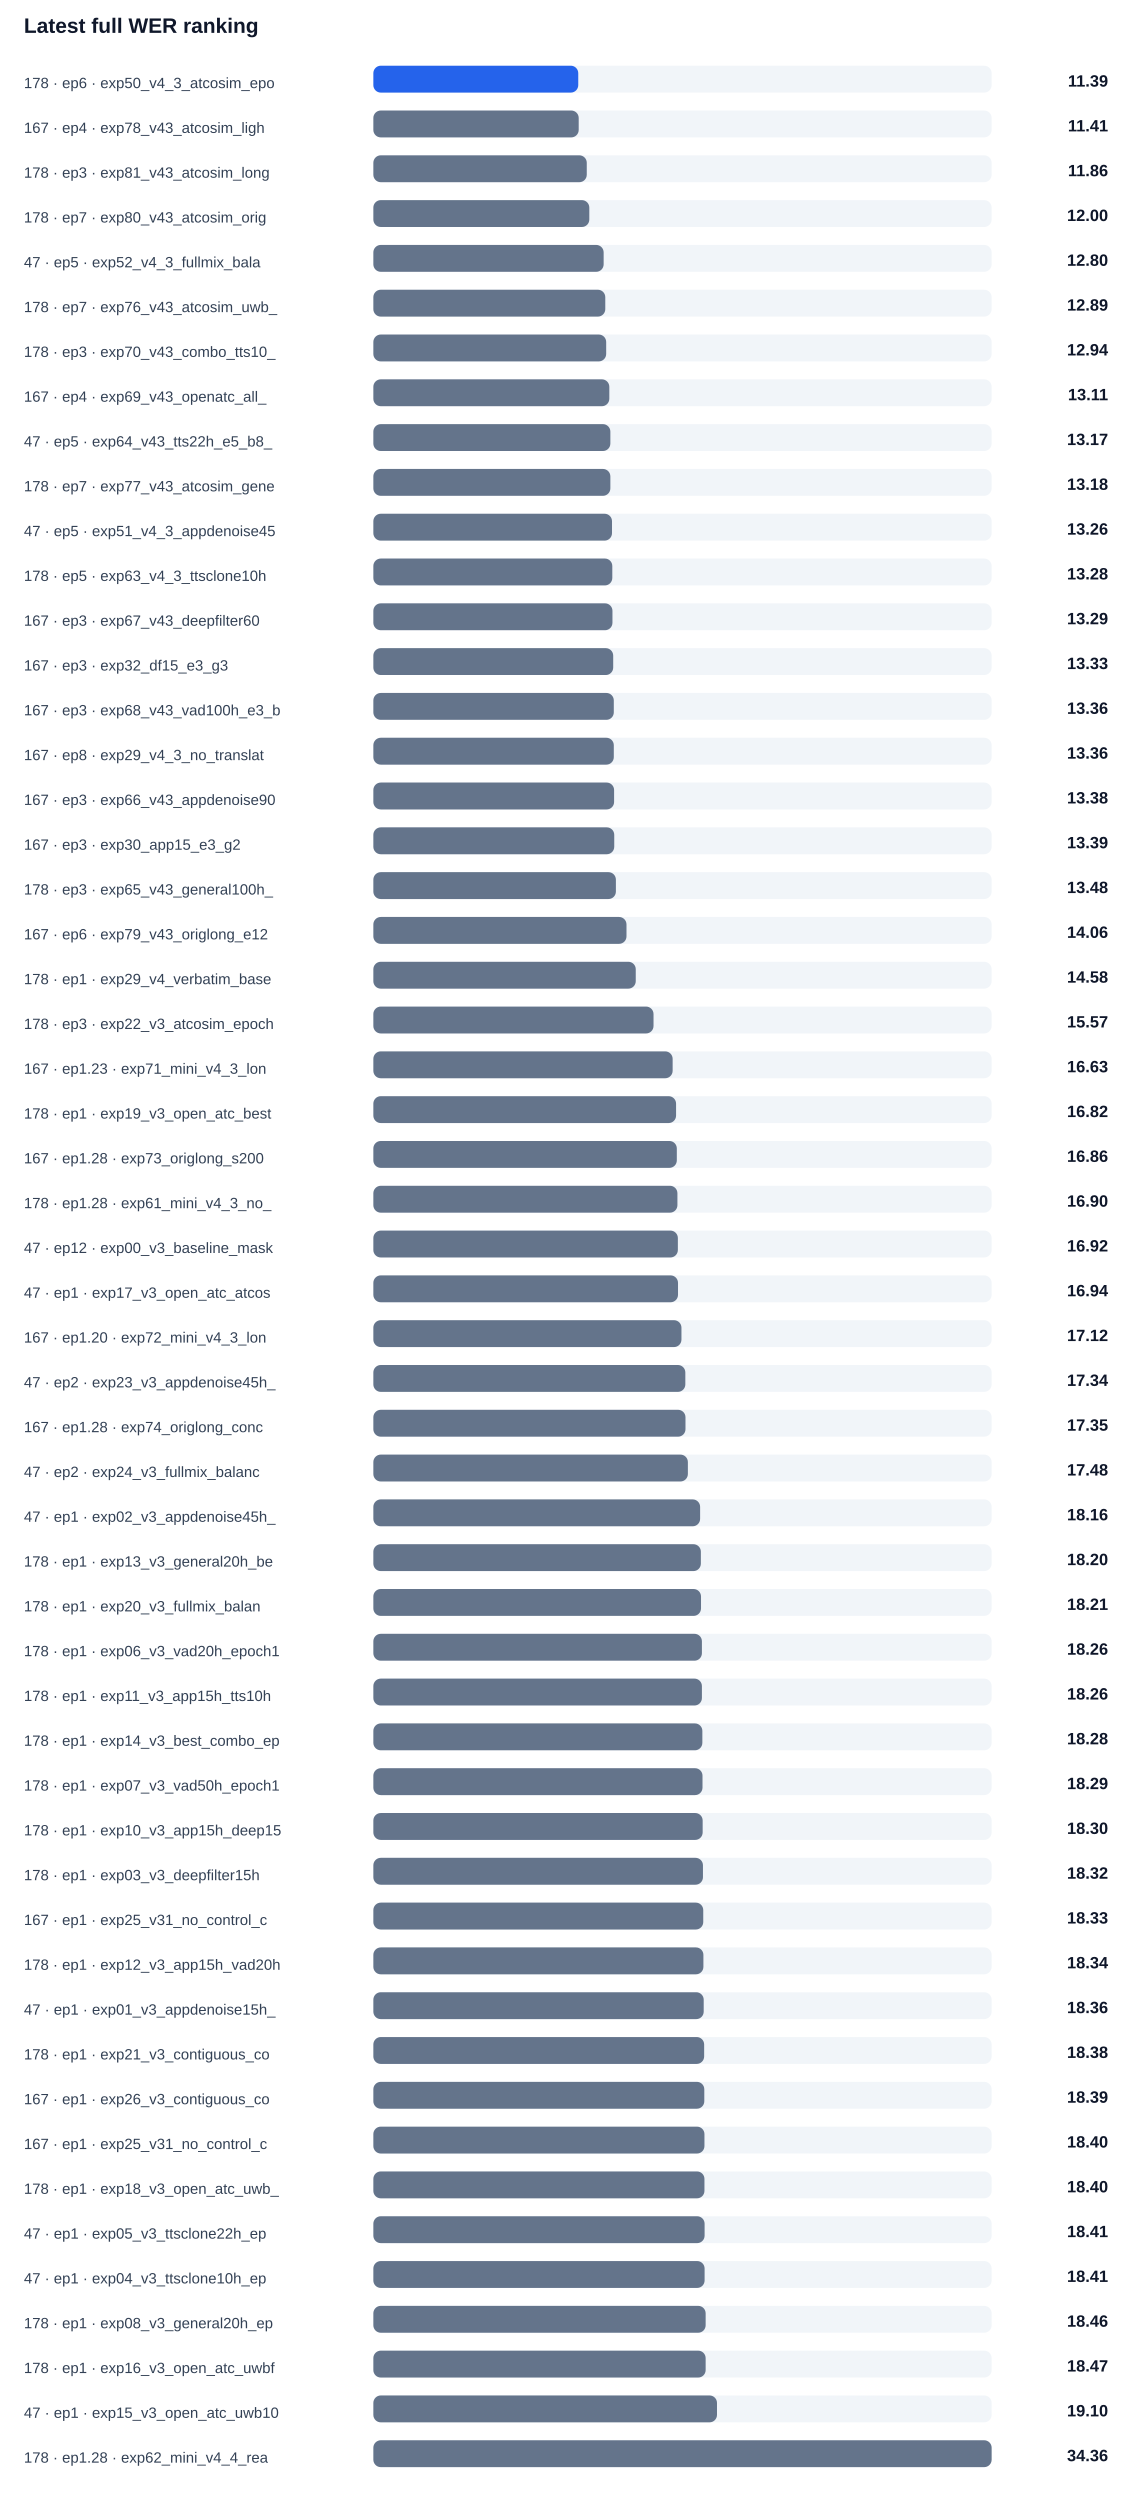
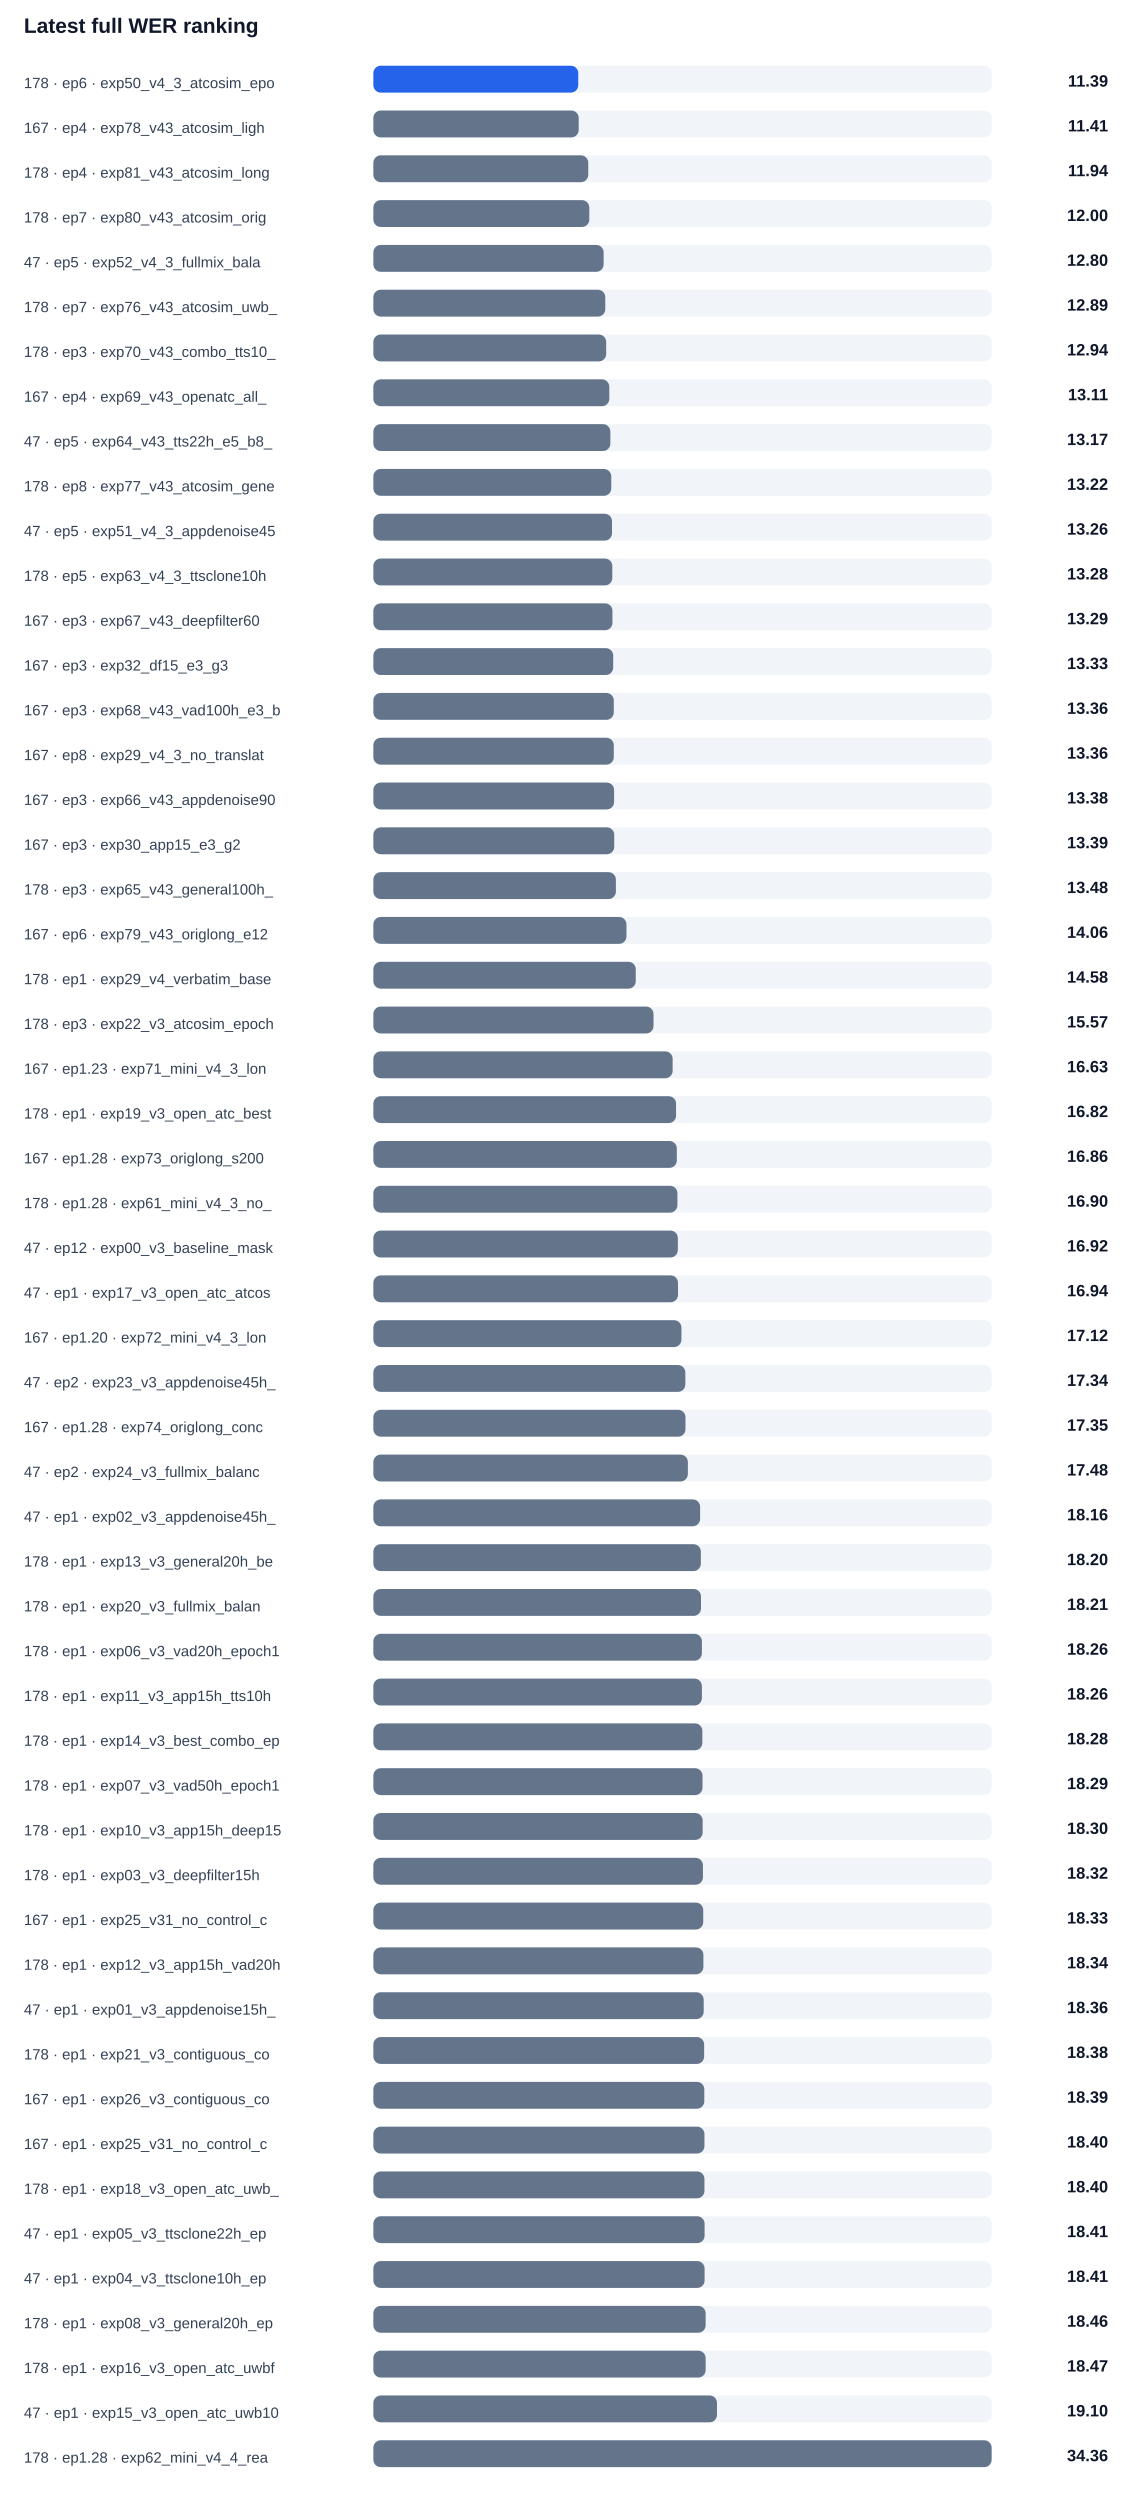
<svg xmlns="http://www.w3.org/2000/svg" width="100%" viewBox="0 0 760 1674" style="max-width:760px;background:#ffffff;border:1px solid #e5e7eb;border-radius:10px;">
  <text x="16.0" y="22.0" font-size="14" fill="#0f172a" text-anchor="start" font-family="Arial, sans-serif" font-weight="700">Latest full WER ranking</text>
  <text x="16.0" y="59.0" font-size="10" fill="#334155" text-anchor="start" font-family="Arial, sans-serif" font-weight="400">178 · ep6 · exp50_v4_3_atcosim_epo</text>
  <rect x="250" y="44" width="414" height="18" rx="5" fill="#f1f5f9" />
  <rect x="250" y="44" width="137.2" height="18" rx="5" fill="#2563eb" />
  <text x="742.0" y="58.0" font-size="11" fill="#0f172a" text-anchor="end" font-family="Arial, sans-serif" font-weight="700">11.39</text>
  <text x="16.0" y="89.0" font-size="10" fill="#334155" text-anchor="start" font-family="Arial, sans-serif" font-weight="400">167 · ep4 · exp78_v43_atcosim_ligh</text>
  <rect x="250" y="74" width="414" height="18" rx="5" fill="#f1f5f9" />
  <rect x="250" y="74" width="137.5" height="18" rx="5" fill="#64748b" />
  <text x="742.0" y="88.0" font-size="11" fill="#0f172a" text-anchor="end" font-family="Arial, sans-serif" font-weight="700">11.41</text>
-   <text x="16.0" y="119.0" font-size="10" fill="#334155" text-anchor="start" font-family="Arial, sans-serif" font-weight="400">178 · ep3 · exp81_v43_atcosim_long</text>
+   <text x="16.0" y="119.0" font-size="10" fill="#334155" text-anchor="start" font-family="Arial, sans-serif" font-weight="400">178 · ep4 · exp81_v43_atcosim_long</text>
  <rect x="250" y="104" width="414" height="18" rx="5" fill="#f1f5f9" />
-   <rect x="250" y="104" width="142.9" height="18" rx="5" fill="#64748b" />
-   <text x="742.0" y="118.0" font-size="11" fill="#0f172a" text-anchor="end" font-family="Arial, sans-serif" font-weight="700">11.86</text>
+   <rect x="250" y="104" width="143.9" height="18" rx="5" fill="#64748b" />
+   <text x="742.0" y="118.0" font-size="11" fill="#0f172a" text-anchor="end" font-family="Arial, sans-serif" font-weight="700">11.94</text>
  <text x="16.0" y="149.0" font-size="10" fill="#334155" text-anchor="start" font-family="Arial, sans-serif" font-weight="400">178 · ep7 · exp80_v43_atcosim_orig</text>
  <rect x="250" y="134" width="414" height="18" rx="5" fill="#f1f5f9" />
  <rect x="250" y="134" width="144.6" height="18" rx="5" fill="#64748b" />
  <text x="742.0" y="148.0" font-size="11" fill="#0f172a" text-anchor="end" font-family="Arial, sans-serif" font-weight="700">12.00</text>
  <text x="16.0" y="179.0" font-size="10" fill="#334155" text-anchor="start" font-family="Arial, sans-serif" font-weight="400">47 · ep5 · exp52_v4_3_fullmix_bala</text>
  <rect x="250" y="164" width="414" height="18" rx="5" fill="#f1f5f9" />
  <rect x="250" y="164" width="154.2" height="18" rx="5" fill="#64748b" />
  <text x="742.0" y="178.0" font-size="11" fill="#0f172a" text-anchor="end" font-family="Arial, sans-serif" font-weight="700">12.80</text>
  <text x="16.0" y="209.0" font-size="10" fill="#334155" text-anchor="start" font-family="Arial, sans-serif" font-weight="400">178 · ep7 · exp76_v43_atcosim_uwb_</text>
  <rect x="250" y="194" width="414" height="18" rx="5" fill="#f1f5f9" />
  <rect x="250" y="194" width="155.3" height="18" rx="5" fill="#64748b" />
  <text x="742.0" y="208.0" font-size="11" fill="#0f172a" text-anchor="end" font-family="Arial, sans-serif" font-weight="700">12.89</text>
  <text x="16.0" y="239.0" font-size="10" fill="#334155" text-anchor="start" font-family="Arial, sans-serif" font-weight="400">178 · ep3 · exp70_v43_combo_tts10_</text>
  <rect x="250" y="224" width="414" height="18" rx="5" fill="#f1f5f9" />
  <rect x="250" y="224" width="155.9" height="18" rx="5" fill="#64748b" />
  <text x="742.0" y="238.0" font-size="11" fill="#0f172a" text-anchor="end" font-family="Arial, sans-serif" font-weight="700">12.94</text>
  <text x="16.0" y="269.0" font-size="10" fill="#334155" text-anchor="start" font-family="Arial, sans-serif" font-weight="400">167 · ep4 · exp69_v43_openatc_all_</text>
  <rect x="250" y="254" width="414" height="18" rx="5" fill="#f1f5f9" />
  <rect x="250" y="254" width="158.0" height="18" rx="5" fill="#64748b" />
  <text x="742.0" y="268.0" font-size="11" fill="#0f172a" text-anchor="end" font-family="Arial, sans-serif" font-weight="700">13.11</text>
  <text x="16.0" y="299.0" font-size="10" fill="#334155" text-anchor="start" font-family="Arial, sans-serif" font-weight="400">47 · ep5 · exp64_v43_tts22h_e5_b8_</text>
  <rect x="250" y="284" width="414" height="18" rx="5" fill="#f1f5f9" />
  <rect x="250" y="284" width="158.7" height="18" rx="5" fill="#64748b" />
  <text x="742.0" y="298.0" font-size="11" fill="#0f172a" text-anchor="end" font-family="Arial, sans-serif" font-weight="700">13.17</text>
-   <text x="16.0" y="329.0" font-size="10" fill="#334155" text-anchor="start" font-family="Arial, sans-serif" font-weight="400">178 · ep7 · exp77_v43_atcosim_gene</text>
+   <text x="16.0" y="329.0" font-size="10" fill="#334155" text-anchor="start" font-family="Arial, sans-serif" font-weight="400">178 · ep8 · exp77_v43_atcosim_gene</text>
  <rect x="250" y="314" width="414" height="18" rx="5" fill="#f1f5f9" />
-   <rect x="250" y="314" width="158.7" height="18" rx="5" fill="#64748b" />
-   <text x="742.0" y="328.0" font-size="11" fill="#0f172a" text-anchor="end" font-family="Arial, sans-serif" font-weight="700">13.18</text>
+   <rect x="250" y="314" width="159.3" height="18" rx="5" fill="#64748b" />
+   <text x="742.0" y="328.0" font-size="11" fill="#0f172a" text-anchor="end" font-family="Arial, sans-serif" font-weight="700">13.22</text>
  <text x="16.0" y="359.0" font-size="10" fill="#334155" text-anchor="start" font-family="Arial, sans-serif" font-weight="400">47 · ep5 · exp51_v4_3_appdenoise45</text>
  <rect x="250" y="344" width="414" height="18" rx="5" fill="#f1f5f9" />
  <rect x="250" y="344" width="159.8" height="18" rx="5" fill="#64748b" />
  <text x="742.0" y="358.0" font-size="11" fill="#0f172a" text-anchor="end" font-family="Arial, sans-serif" font-weight="700">13.26</text>
  <text x="16.0" y="389.0" font-size="10" fill="#334155" text-anchor="start" font-family="Arial, sans-serif" font-weight="400">178 · ep5 · exp63_v4_3_ttsclone10h</text>
  <rect x="250" y="374" width="414" height="18" rx="5" fill="#f1f5f9" />
  <rect x="250" y="374" width="160.0" height="18" rx="5" fill="#64748b" />
  <text x="742.0" y="388.0" font-size="11" fill="#0f172a" text-anchor="end" font-family="Arial, sans-serif" font-weight="700">13.28</text>
  <text x="16.0" y="419.0" font-size="10" fill="#334155" text-anchor="start" font-family="Arial, sans-serif" font-weight="400">167 · ep3 · exp67_v43_deepfilter60</text>
  <rect x="250" y="404" width="414" height="18" rx="5" fill="#f1f5f9" />
  <rect x="250" y="404" width="160.1" height="18" rx="5" fill="#64748b" />
  <text x="742.0" y="418.0" font-size="11" fill="#0f172a" text-anchor="end" font-family="Arial, sans-serif" font-weight="700">13.29</text>
  <text x="16.0" y="449.0" font-size="10" fill="#334155" text-anchor="start" font-family="Arial, sans-serif" font-weight="400">167 · ep3 · exp32_df15_e3_g3</text>
  <rect x="250" y="434" width="414" height="18" rx="5" fill="#f1f5f9" />
  <rect x="250" y="434" width="160.6" height="18" rx="5" fill="#64748b" />
  <text x="742.0" y="448.0" font-size="11" fill="#0f172a" text-anchor="end" font-family="Arial, sans-serif" font-weight="700">13.33</text>
  <text x="16.0" y="479.0" font-size="10" fill="#334155" text-anchor="start" font-family="Arial, sans-serif" font-weight="400">167 · ep3 · exp68_v43_vad100h_e3_b</text>
  <rect x="250" y="464" width="414" height="18" rx="5" fill="#f1f5f9" />
  <rect x="250" y="464" width="161.0" height="18" rx="5" fill="#64748b" />
  <text x="742.0" y="478.0" font-size="11" fill="#0f172a" text-anchor="end" font-family="Arial, sans-serif" font-weight="700">13.36</text>
  <text x="16.0" y="509.0" font-size="10" fill="#334155" text-anchor="start" font-family="Arial, sans-serif" font-weight="400">167 · ep8 · exp29_v4_3_no_translat</text>
  <rect x="250" y="494" width="414" height="18" rx="5" fill="#f1f5f9" />
  <rect x="250" y="494" width="161.0" height="18" rx="5" fill="#64748b" />
  <text x="742.0" y="508.0" font-size="11" fill="#0f172a" text-anchor="end" font-family="Arial, sans-serif" font-weight="700">13.36</text>
  <text x="16.0" y="539.0" font-size="10" fill="#334155" text-anchor="start" font-family="Arial, sans-serif" font-weight="400">167 · ep3 · exp66_v43_appdenoise90</text>
  <rect x="250" y="524" width="414" height="18" rx="5" fill="#f1f5f9" />
  <rect x="250" y="524" width="161.2" height="18" rx="5" fill="#64748b" />
  <text x="742.0" y="538.0" font-size="11" fill="#0f172a" text-anchor="end" font-family="Arial, sans-serif" font-weight="700">13.38</text>
  <text x="16.0" y="569.0" font-size="10" fill="#334155" text-anchor="start" font-family="Arial, sans-serif" font-weight="400">167 · ep3 · exp30_app15_e3_g2</text>
  <rect x="250" y="554" width="414" height="18" rx="5" fill="#f1f5f9" />
  <rect x="250" y="554" width="161.3" height="18" rx="5" fill="#64748b" />
  <text x="742.0" y="568.0" font-size="11" fill="#0f172a" text-anchor="end" font-family="Arial, sans-serif" font-weight="700">13.39</text>
  <text x="16.0" y="599.0" font-size="10" fill="#334155" text-anchor="start" font-family="Arial, sans-serif" font-weight="400">178 · ep3 · exp65_v43_general100h_</text>
  <rect x="250" y="584" width="414" height="18" rx="5" fill="#f1f5f9" />
  <rect x="250" y="584" width="162.4" height="18" rx="5" fill="#64748b" />
  <text x="742.0" y="598.0" font-size="11" fill="#0f172a" text-anchor="end" font-family="Arial, sans-serif" font-weight="700">13.48</text>
  <text x="16.0" y="629.0" font-size="10" fill="#334155" text-anchor="start" font-family="Arial, sans-serif" font-weight="400">167 · ep6 · exp79_v43_origlong_e12</text>
  <rect x="250" y="614" width="414" height="18" rx="5" fill="#f1f5f9" />
  <rect x="250" y="614" width="169.5" height="18" rx="5" fill="#64748b" />
  <text x="742.0" y="628.0" font-size="11" fill="#0f172a" text-anchor="end" font-family="Arial, sans-serif" font-weight="700">14.06</text>
  <text x="16.0" y="659.0" font-size="10" fill="#334155" text-anchor="start" font-family="Arial, sans-serif" font-weight="400">178 · ep1 · exp29_v4_verbatim_base</text>
  <rect x="250" y="644" width="414" height="18" rx="5" fill="#f1f5f9" />
  <rect x="250" y="644" width="175.7" height="18" rx="5" fill="#64748b" />
  <text x="742.0" y="658.0" font-size="11" fill="#0f172a" text-anchor="end" font-family="Arial, sans-serif" font-weight="700">14.58</text>
  <text x="16.0" y="689.0" font-size="10" fill="#334155" text-anchor="start" font-family="Arial, sans-serif" font-weight="400">178 · ep3 · exp22_v3_atcosim_epoch</text>
  <rect x="250" y="674" width="414" height="18" rx="5" fill="#f1f5f9" />
  <rect x="250" y="674" width="187.6" height="18" rx="5" fill="#64748b" />
  <text x="742.0" y="688.0" font-size="11" fill="#0f172a" text-anchor="end" font-family="Arial, sans-serif" font-weight="700">15.57</text>
  <text x="16.0" y="719.0" font-size="10" fill="#334155" text-anchor="start" font-family="Arial, sans-serif" font-weight="400">167 · ep1.23 · exp71_mini_v4_3_lon</text>
  <rect x="250" y="704" width="414" height="18" rx="5" fill="#f1f5f9" />
  <rect x="250" y="704" width="200.4" height="18" rx="5" fill="#64748b" />
  <text x="742.0" y="718.0" font-size="11" fill="#0f172a" text-anchor="end" font-family="Arial, sans-serif" font-weight="700">16.63</text>
  <text x="16.0" y="749.0" font-size="10" fill="#334155" text-anchor="start" font-family="Arial, sans-serif" font-weight="400">178 · ep1 · exp19_v3_open_atc_best</text>
  <rect x="250" y="734" width="414" height="18" rx="5" fill="#f1f5f9" />
  <rect x="250" y="734" width="202.7" height="18" rx="5" fill="#64748b" />
  <text x="742.0" y="748.0" font-size="11" fill="#0f172a" text-anchor="end" font-family="Arial, sans-serif" font-weight="700">16.82</text>
  <text x="16.0" y="779.0" font-size="10" fill="#334155" text-anchor="start" font-family="Arial, sans-serif" font-weight="400">167 · ep1.28 · exp73_origlong_s200</text>
  <rect x="250" y="764" width="414" height="18" rx="5" fill="#f1f5f9" />
  <rect x="250" y="764" width="203.2" height="18" rx="5" fill="#64748b" />
  <text x="742.0" y="778.0" font-size="11" fill="#0f172a" text-anchor="end" font-family="Arial, sans-serif" font-weight="700">16.86</text>
  <text x="16.0" y="809.0" font-size="10" fill="#334155" text-anchor="start" font-family="Arial, sans-serif" font-weight="400">178 · ep1.28 · exp61_mini_v4_3_no_</text>
  <rect x="250" y="794" width="414" height="18" rx="5" fill="#f1f5f9" />
  <rect x="250" y="794" width="203.6" height="18" rx="5" fill="#64748b" />
  <text x="742.0" y="808.0" font-size="11" fill="#0f172a" text-anchor="end" font-family="Arial, sans-serif" font-weight="700">16.90</text>
  <text x="16.0" y="839.0" font-size="10" fill="#334155" text-anchor="start" font-family="Arial, sans-serif" font-weight="400">47 · ep12 · exp00_v3_baseline_mask</text>
  <rect x="250" y="824" width="414" height="18" rx="5" fill="#f1f5f9" />
  <rect x="250" y="824" width="203.9" height="18" rx="5" fill="#64748b" />
  <text x="742.0" y="838.0" font-size="11" fill="#0f172a" text-anchor="end" font-family="Arial, sans-serif" font-weight="700">16.92</text>
  <text x="16.0" y="869.0" font-size="10" fill="#334155" text-anchor="start" font-family="Arial, sans-serif" font-weight="400">47 · ep1 · exp17_v3_open_atc_atcos</text>
  <rect x="250" y="854" width="414" height="18" rx="5" fill="#f1f5f9" />
  <rect x="250" y="854" width="204.0" height="18" rx="5" fill="#64748b" />
  <text x="742.0" y="868.0" font-size="11" fill="#0f172a" text-anchor="end" font-family="Arial, sans-serif" font-weight="700">16.94</text>
  <text x="16.0" y="899.0" font-size="10" fill="#334155" text-anchor="start" font-family="Arial, sans-serif" font-weight="400">167 · ep1.20 · exp72_mini_v4_3_lon</text>
  <rect x="250" y="884" width="414" height="18" rx="5" fill="#f1f5f9" />
  <rect x="250" y="884" width="206.3" height="18" rx="5" fill="#64748b" />
  <text x="742.0" y="898.0" font-size="11" fill="#0f172a" text-anchor="end" font-family="Arial, sans-serif" font-weight="700">17.12</text>
  <text x="16.0" y="929.0" font-size="10" fill="#334155" text-anchor="start" font-family="Arial, sans-serif" font-weight="400">47 · ep2 · exp23_v3_appdenoise45h_</text>
  <rect x="250" y="914" width="414" height="18" rx="5" fill="#f1f5f9" />
  <rect x="250" y="914" width="208.9" height="18" rx="5" fill="#64748b" />
  <text x="742.0" y="928.0" font-size="11" fill="#0f172a" text-anchor="end" font-family="Arial, sans-serif" font-weight="700">17.34</text>
  <text x="16.0" y="959.0" font-size="10" fill="#334155" text-anchor="start" font-family="Arial, sans-serif" font-weight="400">167 · ep1.28 · exp74_origlong_conc</text>
  <rect x="250" y="944" width="414" height="18" rx="5" fill="#f1f5f9" />
  <rect x="250" y="944" width="209.0" height="18" rx="5" fill="#64748b" />
  <text x="742.0" y="958.0" font-size="11" fill="#0f172a" text-anchor="end" font-family="Arial, sans-serif" font-weight="700">17.35</text>
  <text x="16.0" y="989.0" font-size="10" fill="#334155" text-anchor="start" font-family="Arial, sans-serif" font-weight="400">47 · ep2 · exp24_v3_fullmix_balanc</text>
  <rect x="250" y="974" width="414" height="18" rx="5" fill="#f1f5f9" />
  <rect x="250" y="974" width="210.6" height="18" rx="5" fill="#64748b" />
  <text x="742.0" y="988.0" font-size="11" fill="#0f172a" text-anchor="end" font-family="Arial, sans-serif" font-weight="700">17.48</text>
  <text x="16.0" y="1019.0" font-size="10" fill="#334155" text-anchor="start" font-family="Arial, sans-serif" font-weight="400">47 · ep1 · exp02_v3_appdenoise45h_</text>
  <rect x="250" y="1004" width="414" height="18" rx="5" fill="#f1f5f9" />
  <rect x="250" y="1004" width="218.8" height="18" rx="5" fill="#64748b" />
  <text x="742.0" y="1018.0" font-size="11" fill="#0f172a" text-anchor="end" font-family="Arial, sans-serif" font-weight="700">18.16</text>
  <text x="16.0" y="1049.0" font-size="10" fill="#334155" text-anchor="start" font-family="Arial, sans-serif" font-weight="400">178 · ep1 · exp13_v3_general20h_be</text>
  <rect x="250" y="1034" width="414" height="18" rx="5" fill="#f1f5f9" />
  <rect x="250" y="1034" width="219.3" height="18" rx="5" fill="#64748b" />
  <text x="742.0" y="1048.0" font-size="11" fill="#0f172a" text-anchor="end" font-family="Arial, sans-serif" font-weight="700">18.20</text>
  <text x="16.0" y="1079.0" font-size="10" fill="#334155" text-anchor="start" font-family="Arial, sans-serif" font-weight="400">178 · ep1 · exp20_v3_fullmix_balan</text>
  <rect x="250" y="1064" width="414" height="18" rx="5" fill="#f1f5f9" />
  <rect x="250" y="1064" width="219.4" height="18" rx="5" fill="#64748b" />
  <text x="742.0" y="1078.0" font-size="11" fill="#0f172a" text-anchor="end" font-family="Arial, sans-serif" font-weight="700">18.21</text>
  <text x="16.0" y="1109.0" font-size="10" fill="#334155" text-anchor="start" font-family="Arial, sans-serif" font-weight="400">178 · ep1 · exp06_v3_vad20h_epoch1</text>
  <rect x="250" y="1094" width="414" height="18" rx="5" fill="#f1f5f9" />
  <rect x="250" y="1094" width="220.0" height="18" rx="5" fill="#64748b" />
  <text x="742.0" y="1108.0" font-size="11" fill="#0f172a" text-anchor="end" font-family="Arial, sans-serif" font-weight="700">18.26</text>
  <text x="16.0" y="1139.0" font-size="10" fill="#334155" text-anchor="start" font-family="Arial, sans-serif" font-weight="400">178 · ep1 · exp11_v3_app15h_tts10h</text>
  <rect x="250" y="1124" width="414" height="18" rx="5" fill="#f1f5f9" />
  <rect x="250" y="1124" width="220.0" height="18" rx="5" fill="#64748b" />
  <text x="742.0" y="1138.0" font-size="11" fill="#0f172a" text-anchor="end" font-family="Arial, sans-serif" font-weight="700">18.26</text>
  <text x="16.0" y="1169.0" font-size="10" fill="#334155" text-anchor="start" font-family="Arial, sans-serif" font-weight="400">178 · ep1 · exp14_v3_best_combo_ep</text>
  <rect x="250" y="1154" width="414" height="18" rx="5" fill="#f1f5f9" />
  <rect x="250" y="1154" width="220.3" height="18" rx="5" fill="#64748b" />
  <text x="742.0" y="1168.0" font-size="11" fill="#0f172a" text-anchor="end" font-family="Arial, sans-serif" font-weight="700">18.28</text>
  <text x="16.0" y="1199.0" font-size="10" fill="#334155" text-anchor="start" font-family="Arial, sans-serif" font-weight="400">178 · ep1 · exp07_v3_vad50h_epoch1</text>
  <rect x="250" y="1184" width="414" height="18" rx="5" fill="#f1f5f9" />
  <rect x="250" y="1184" width="220.4" height="18" rx="5" fill="#64748b" />
  <text x="742.0" y="1198.0" font-size="11" fill="#0f172a" text-anchor="end" font-family="Arial, sans-serif" font-weight="700">18.29</text>
  <text x="16.0" y="1229.0" font-size="10" fill="#334155" text-anchor="start" font-family="Arial, sans-serif" font-weight="400">178 · ep1 · exp10_v3_app15h_deep15</text>
  <rect x="250" y="1214" width="414" height="18" rx="5" fill="#f1f5f9" />
  <rect x="250" y="1214" width="220.5" height="18" rx="5" fill="#64748b" />
  <text x="742.0" y="1228.0" font-size="11" fill="#0f172a" text-anchor="end" font-family="Arial, sans-serif" font-weight="700">18.30</text>
  <text x="16.0" y="1259.0" font-size="10" fill="#334155" text-anchor="start" font-family="Arial, sans-serif" font-weight="400">178 · ep1 · exp03_v3_deepfilter15h</text>
  <rect x="250" y="1244" width="414" height="18" rx="5" fill="#f1f5f9" />
  <rect x="250" y="1244" width="220.7" height="18" rx="5" fill="#64748b" />
  <text x="742.0" y="1258.0" font-size="11" fill="#0f172a" text-anchor="end" font-family="Arial, sans-serif" font-weight="700">18.32</text>
  <text x="16.0" y="1289.0" font-size="10" fill="#334155" text-anchor="start" font-family="Arial, sans-serif" font-weight="400">167 · ep1 · exp25_v31_no_control_c</text>
  <rect x="250" y="1274" width="414" height="18" rx="5" fill="#f1f5f9" />
  <rect x="250" y="1274" width="220.9" height="18" rx="5" fill="#64748b" />
  <text x="742.0" y="1288.0" font-size="11" fill="#0f172a" text-anchor="end" font-family="Arial, sans-serif" font-weight="700">18.33</text>
  <text x="16.0" y="1319.0" font-size="10" fill="#334155" text-anchor="start" font-family="Arial, sans-serif" font-weight="400">178 · ep1 · exp12_v3_app15h_vad20h</text>
  <rect x="250" y="1304" width="414" height="18" rx="5" fill="#f1f5f9" />
  <rect x="250" y="1304" width="221.0" height="18" rx="5" fill="#64748b" />
  <text x="742.0" y="1318.0" font-size="11" fill="#0f172a" text-anchor="end" font-family="Arial, sans-serif" font-weight="700">18.34</text>
  <text x="16.0" y="1349.0" font-size="10" fill="#334155" text-anchor="start" font-family="Arial, sans-serif" font-weight="400">47 · ep1 · exp01_v3_appdenoise15h_</text>
  <rect x="250" y="1334" width="414" height="18" rx="5" fill="#f1f5f9" />
  <rect x="250" y="1334" width="221.2" height="18" rx="5" fill="#64748b" />
  <text x="742.0" y="1348.0" font-size="11" fill="#0f172a" text-anchor="end" font-family="Arial, sans-serif" font-weight="700">18.36</text>
  <text x="16.0" y="1379.0" font-size="10" fill="#334155" text-anchor="start" font-family="Arial, sans-serif" font-weight="400">178 · ep1 · exp21_v3_contiguous_co</text>
  <rect x="250" y="1364" width="414" height="18" rx="5" fill="#f1f5f9" />
  <rect x="250" y="1364" width="221.5" height="18" rx="5" fill="#64748b" />
  <text x="742.0" y="1378.0" font-size="11" fill="#0f172a" text-anchor="end" font-family="Arial, sans-serif" font-weight="700">18.38</text>
  <text x="16.0" y="1409.0" font-size="10" fill="#334155" text-anchor="start" font-family="Arial, sans-serif" font-weight="400">167 · ep1 · exp26_v3_contiguous_co</text>
  <rect x="250" y="1394" width="414" height="18" rx="5" fill="#f1f5f9" />
  <rect x="250" y="1394" width="221.6" height="18" rx="5" fill="#64748b" />
  <text x="742.0" y="1408.0" font-size="11" fill="#0f172a" text-anchor="end" font-family="Arial, sans-serif" font-weight="700">18.39</text>
  <text x="16.0" y="1439.0" font-size="10" fill="#334155" text-anchor="start" font-family="Arial, sans-serif" font-weight="400">167 · ep1 · exp25_v31_no_control_c</text>
  <rect x="250" y="1424" width="414" height="18" rx="5" fill="#f1f5f9" />
  <rect x="250" y="1424" width="221.7" height="18" rx="5" fill="#64748b" />
  <text x="742.0" y="1438.0" font-size="11" fill="#0f172a" text-anchor="end" font-family="Arial, sans-serif" font-weight="700">18.40</text>
  <text x="16.0" y="1469.0" font-size="10" fill="#334155" text-anchor="start" font-family="Arial, sans-serif" font-weight="400">178 · ep1 · exp18_v3_open_atc_uwb_</text>
  <rect x="250" y="1454" width="414" height="18" rx="5" fill="#f1f5f9" />
  <rect x="250" y="1454" width="221.7" height="18" rx="5" fill="#64748b" />
  <text x="742.0" y="1468.0" font-size="11" fill="#0f172a" text-anchor="end" font-family="Arial, sans-serif" font-weight="700">18.40</text>
  <text x="16.0" y="1499.0" font-size="10" fill="#334155" text-anchor="start" font-family="Arial, sans-serif" font-weight="400">47 · ep1 · exp05_v3_ttsclone22h_ep</text>
  <rect x="250" y="1484" width="414" height="18" rx="5" fill="#f1f5f9" />
  <rect x="250" y="1484" width="221.8" height="18" rx="5" fill="#64748b" />
  <text x="742.0" y="1498.0" font-size="11" fill="#0f172a" text-anchor="end" font-family="Arial, sans-serif" font-weight="700">18.41</text>
  <text x="16.0" y="1529.0" font-size="10" fill="#334155" text-anchor="start" font-family="Arial, sans-serif" font-weight="400">47 · ep1 · exp04_v3_ttsclone10h_ep</text>
  <rect x="250" y="1514" width="414" height="18" rx="5" fill="#f1f5f9" />
  <rect x="250" y="1514" width="221.8" height="18" rx="5" fill="#64748b" />
  <text x="742.0" y="1528.0" font-size="11" fill="#0f172a" text-anchor="end" font-family="Arial, sans-serif" font-weight="700">18.41</text>
  <text x="16.0" y="1559.0" font-size="10" fill="#334155" text-anchor="start" font-family="Arial, sans-serif" font-weight="400">178 · ep1 · exp08_v3_general20h_ep</text>
  <rect x="250" y="1544" width="414" height="18" rx="5" fill="#f1f5f9" />
  <rect x="250" y="1544" width="222.5" height="18" rx="5" fill="#64748b" />
  <text x="742.0" y="1558.0" font-size="11" fill="#0f172a" text-anchor="end" font-family="Arial, sans-serif" font-weight="700">18.46</text>
  <text x="16.0" y="1589.0" font-size="10" fill="#334155" text-anchor="start" font-family="Arial, sans-serif" font-weight="400">178 · ep1 · exp16_v3_open_atc_uwbf</text>
  <rect x="250" y="1574" width="414" height="18" rx="5" fill="#f1f5f9" />
  <rect x="250" y="1574" width="222.5" height="18" rx="5" fill="#64748b" />
  <text x="742.0" y="1588.0" font-size="11" fill="#0f172a" text-anchor="end" font-family="Arial, sans-serif" font-weight="700">18.47</text>
  <text x="16.0" y="1619.0" font-size="10" fill="#334155" text-anchor="start" font-family="Arial, sans-serif" font-weight="400">47 · ep1 · exp15_v3_open_atc_uwb10</text>
  <rect x="250" y="1604" width="414" height="18" rx="5" fill="#f1f5f9" />
  <rect x="250" y="1604" width="230.1" height="18" rx="5" fill="#64748b" />
  <text x="742.0" y="1618.0" font-size="11" fill="#0f172a" text-anchor="end" font-family="Arial, sans-serif" font-weight="700">19.10</text>
  <text x="16.0" y="1649.0" font-size="10" fill="#334155" text-anchor="start" font-family="Arial, sans-serif" font-weight="400">178 · ep1.28 · exp62_mini_v4_4_rea</text>
  <rect x="250" y="1634" width="414" height="18" rx="5" fill="#f1f5f9" />
  <rect x="250" y="1634" width="414.0" height="18" rx="5" fill="#64748b" />
  <text x="742.0" y="1648.0" font-size="11" fill="#0f172a" text-anchor="end" font-family="Arial, sans-serif" font-weight="700">34.36</text>
</svg>
